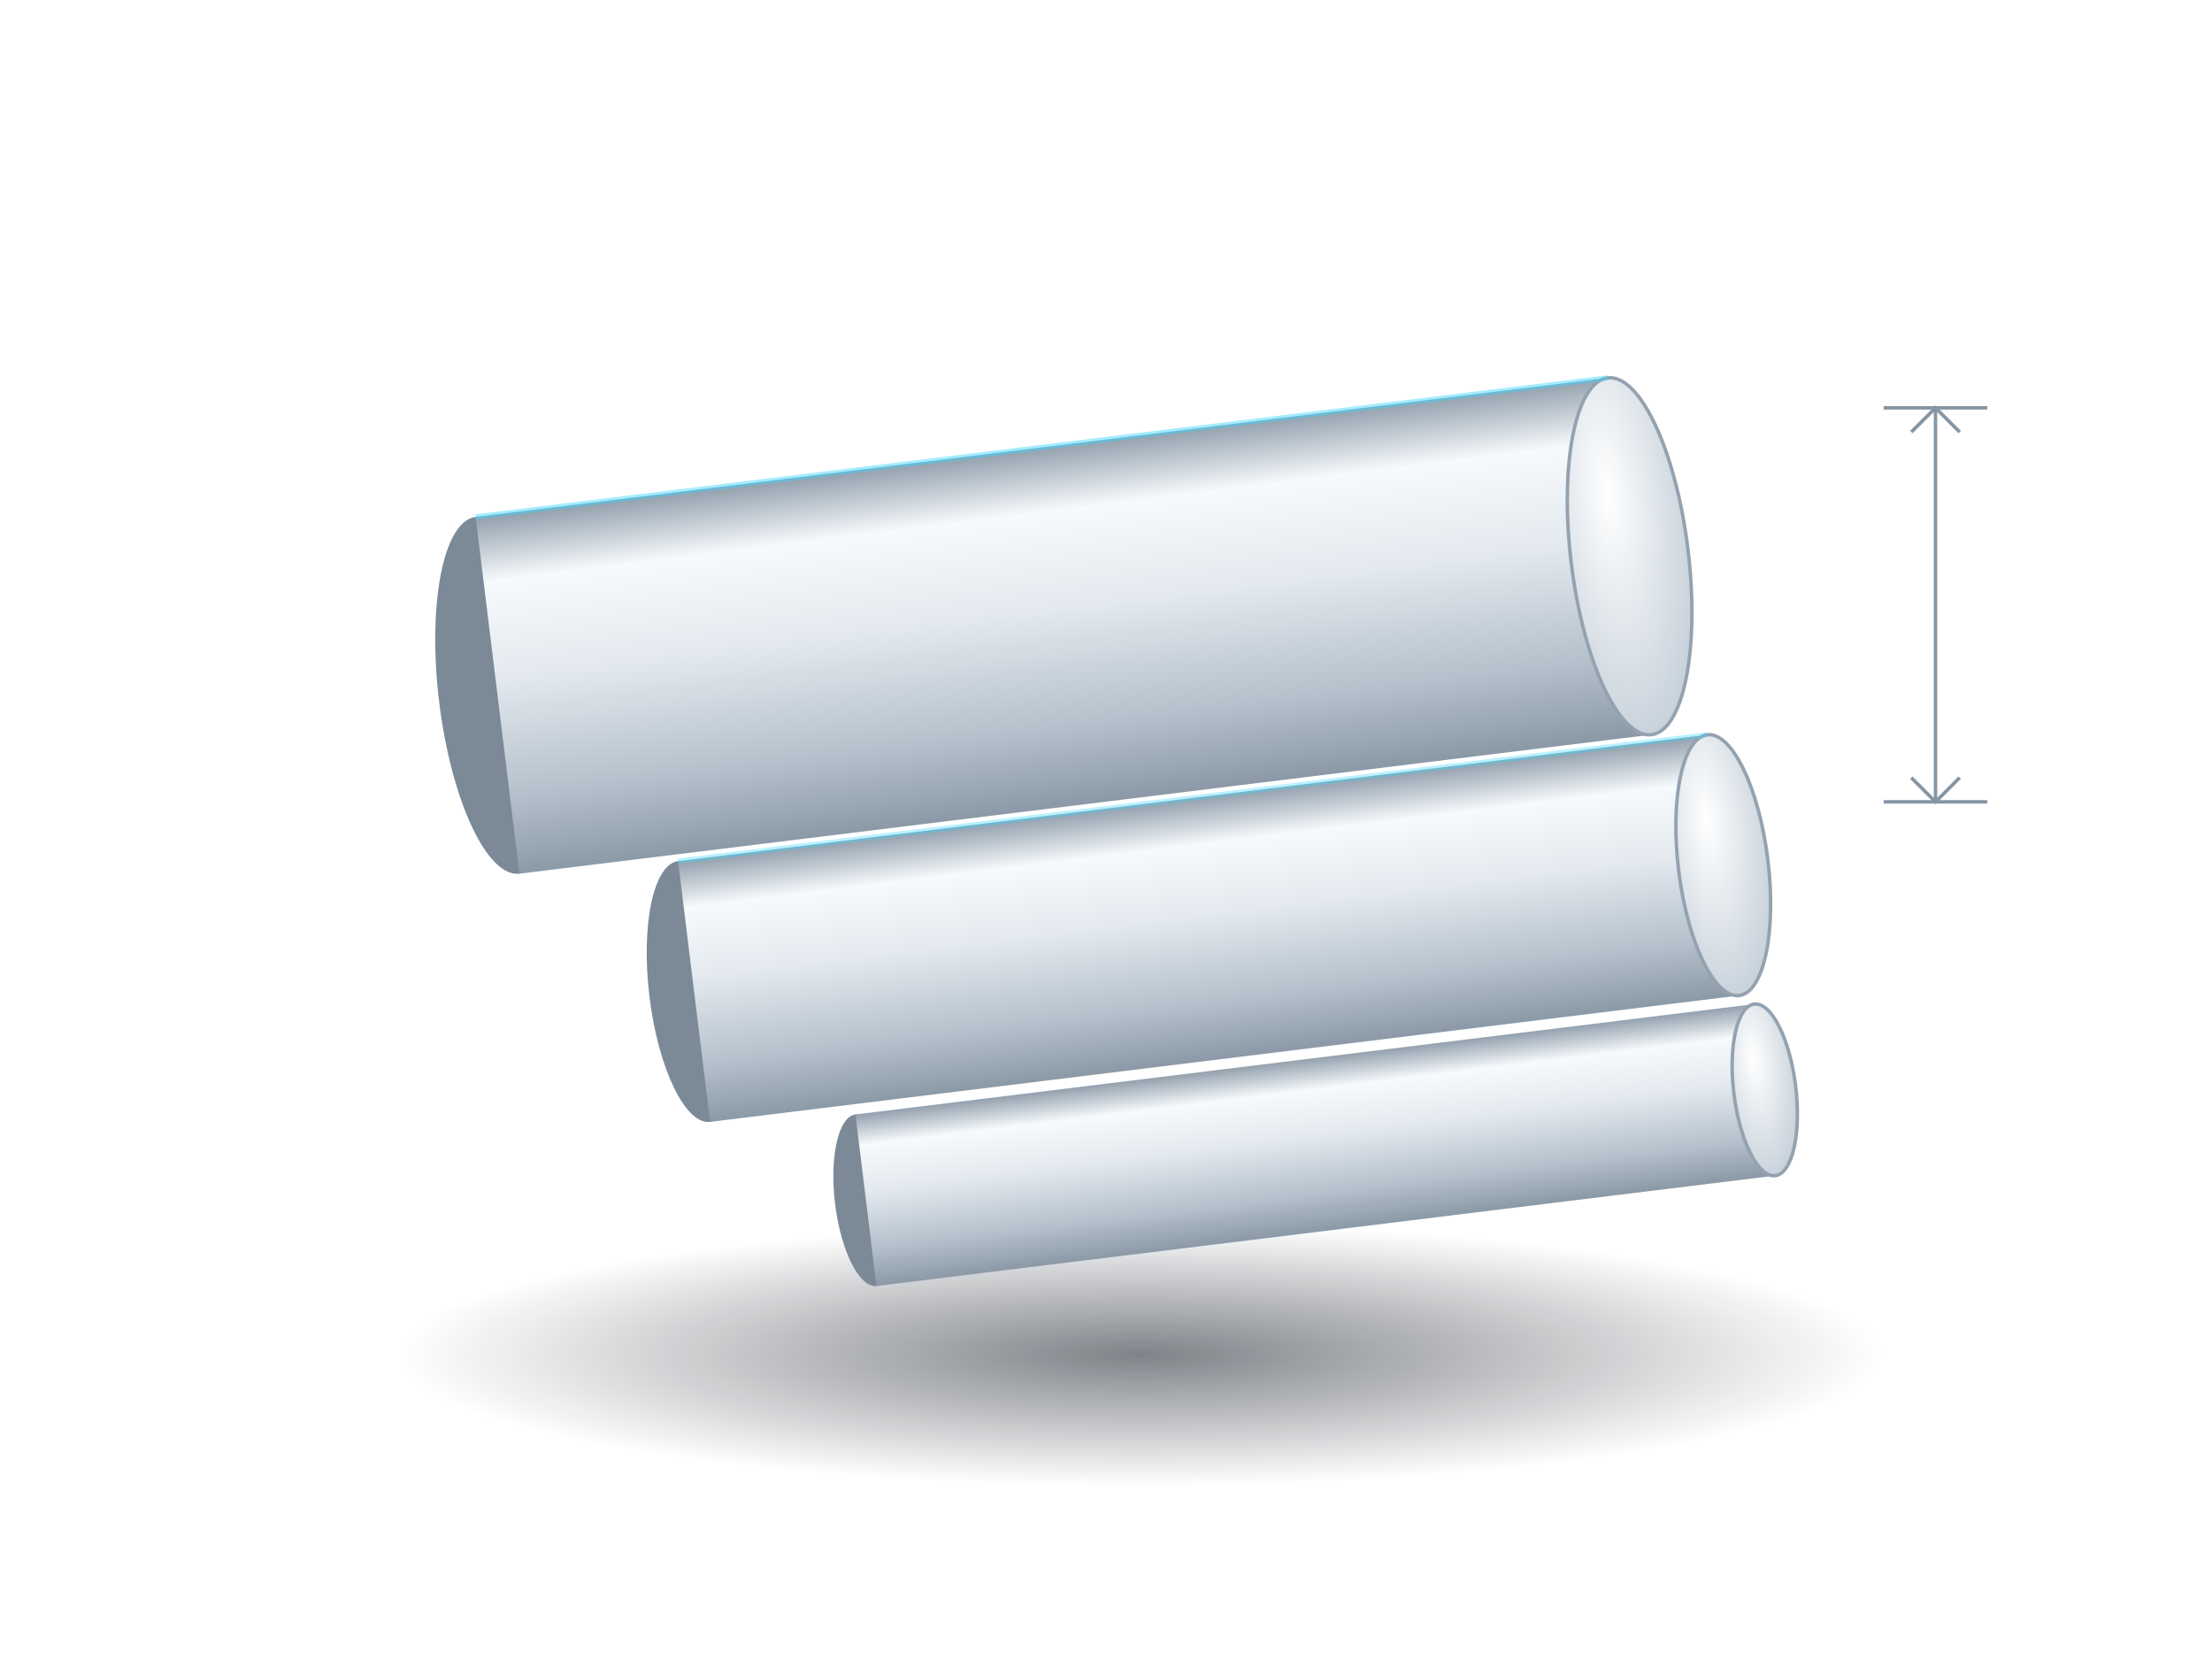
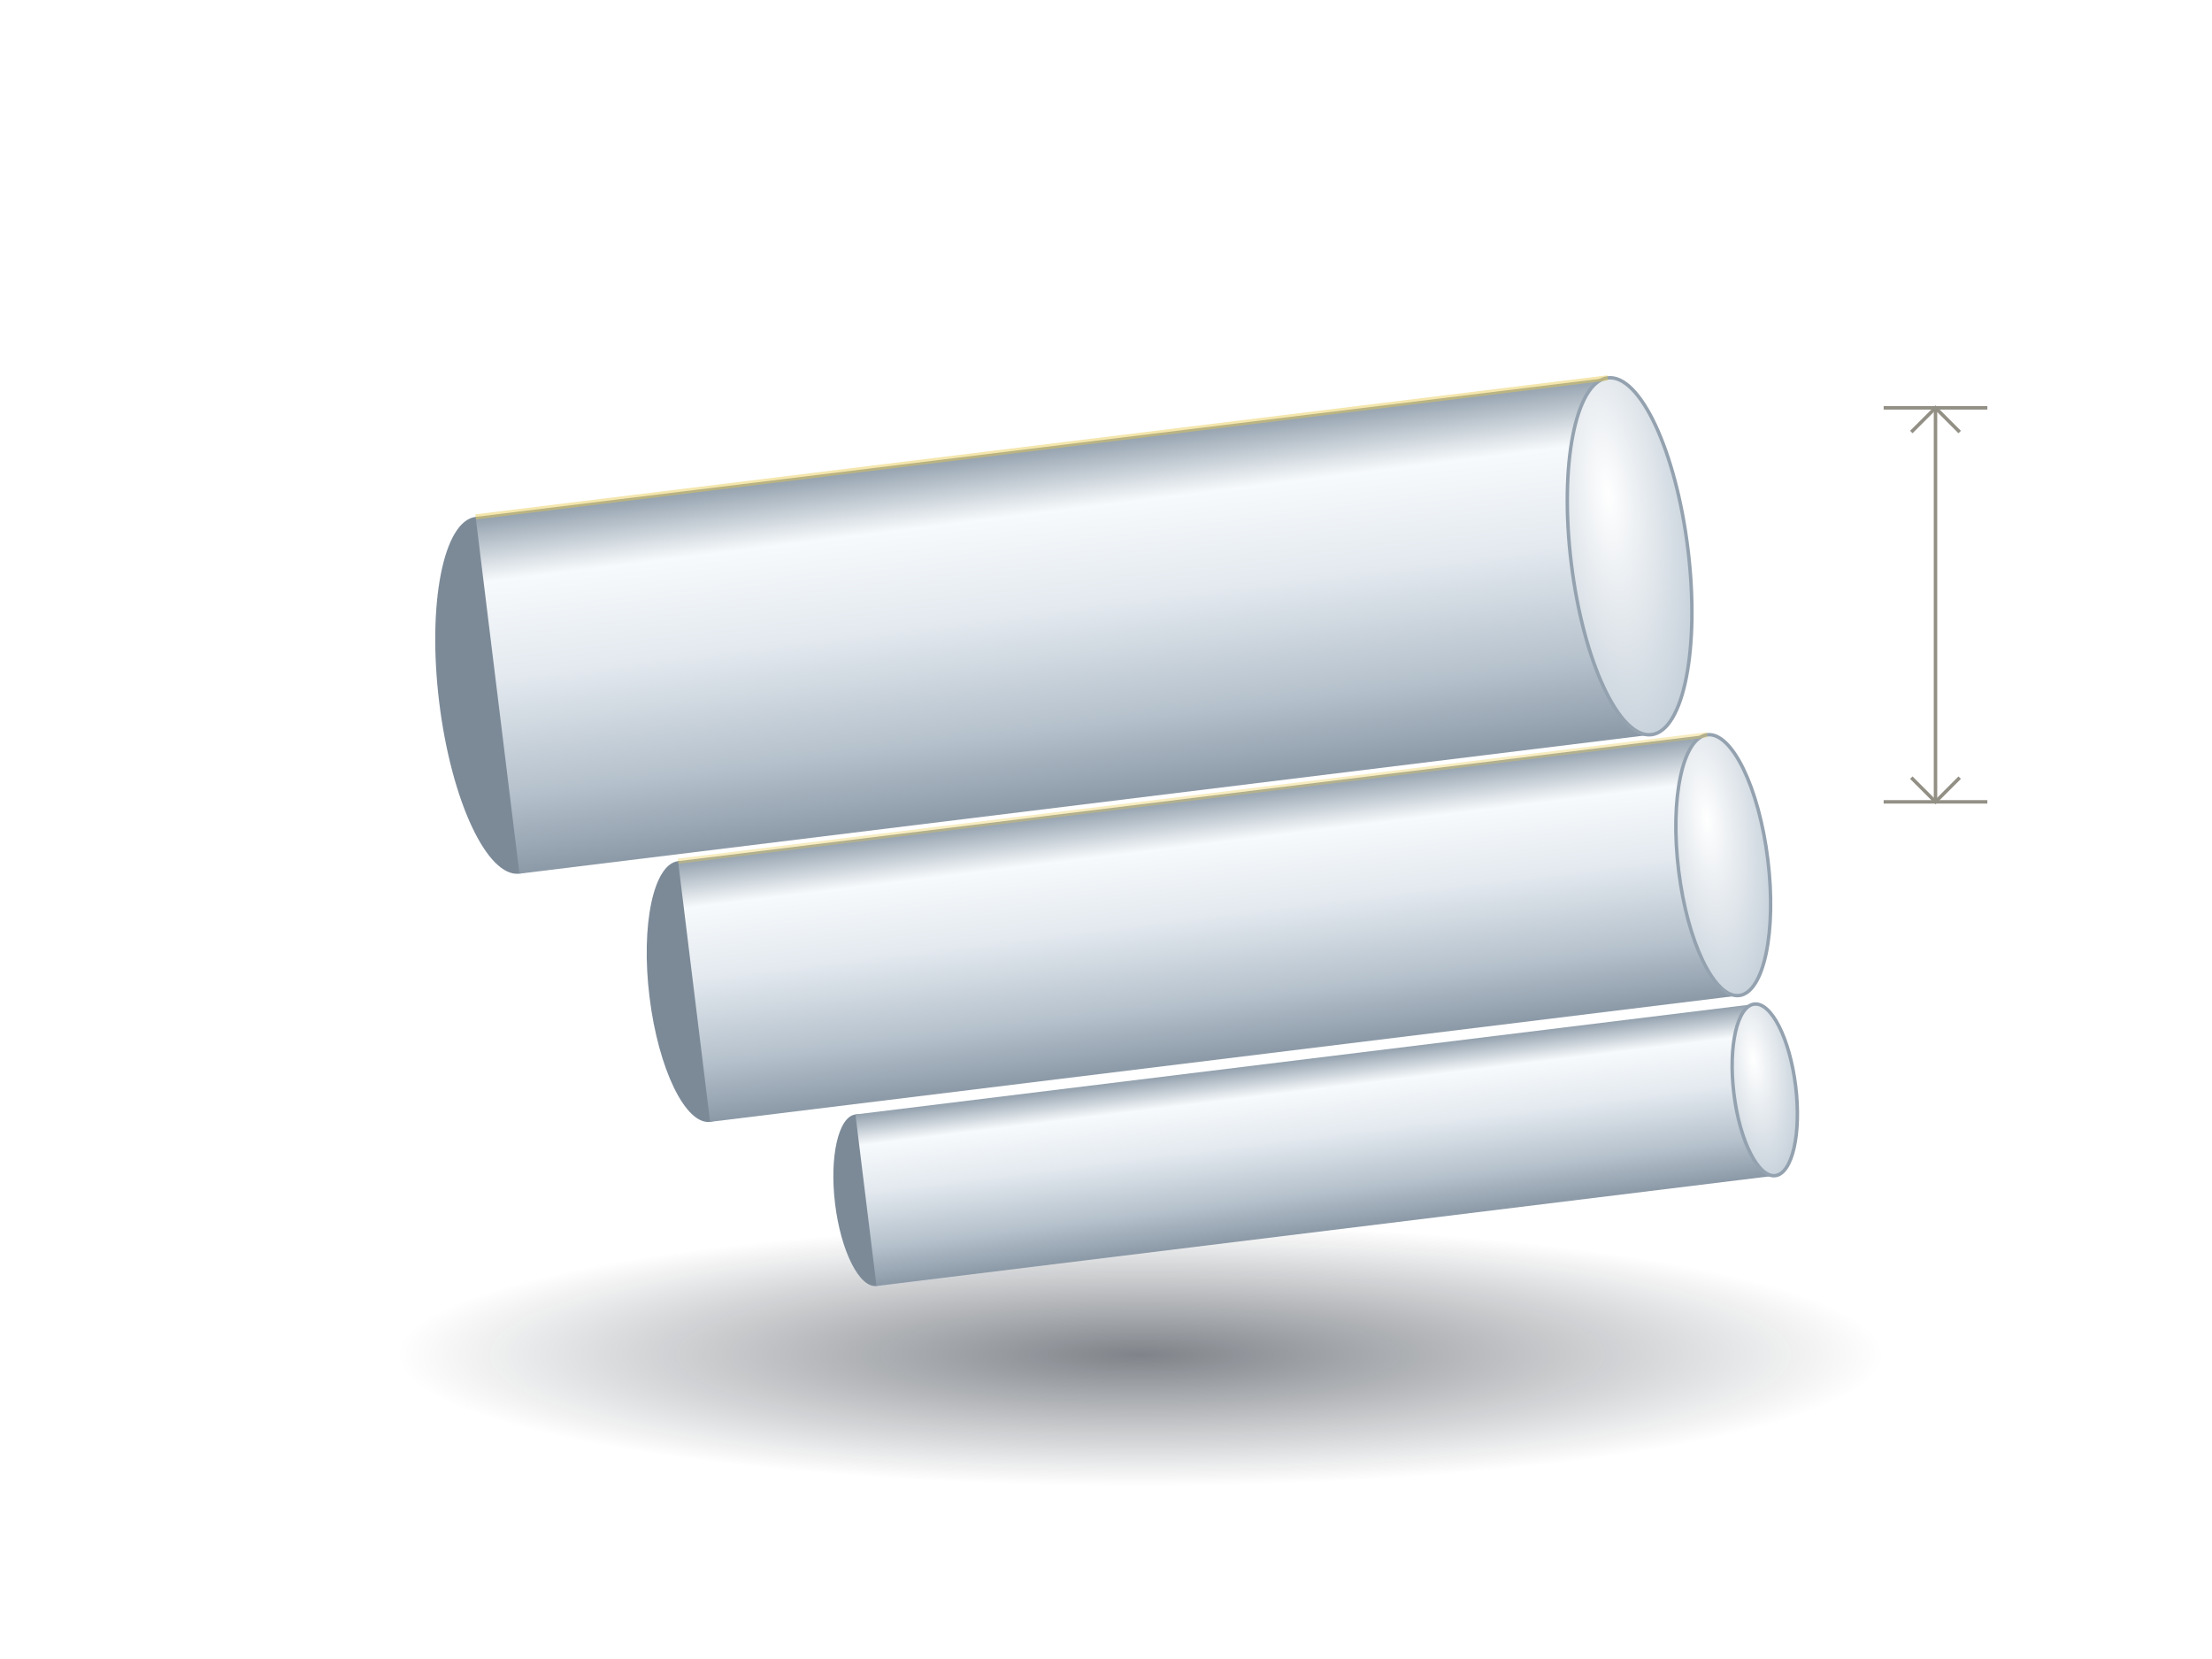
<svg xmlns="http://www.w3.org/2000/svg" viewBox="0 0 640 480" role="img" aria-label="Technical render of PTFE rods and bars in three diameters">
  <defs>
    <linearGradient id="cyl" x1="0" y1="0" x2="0" y2="1">
      <stop offset="0" stop-color="#93A1AE" />
      <stop offset="0.18" stop-color="#F7FAFC" />
      <stop offset="0.45" stop-color="#E3E9EF" />
      <stop offset="0.78" stop-color="#B4C0CB" />
      <stop offset="1" stop-color="#8B99A7" />
    </linearGradient>
    <radialGradient id="cap" cx="0.38" cy="0.32" r="0.75">
      <stop offset="0" stop-color="#FFFFFF" />
      <stop offset="1" stop-color="#C4CFD9" />
    </radialGradient>
    <radialGradient id="shadow" cx="0.5" cy="0.5" r="0.5">
      <stop offset="0" stop-color="#000814" stop-opacity="0.5" />
      <stop offset="1" stop-color="#000814" stop-opacity="0" />
    </radialGradient>
  </defs>
  <ellipse cx="330" cy="392" rx="215" ry="38" fill="url(#shadow)" />
  <g transform="rotate(-7 320 240)">
    <g>
      <ellipse cx="150" cy="180" rx="17" ry="52" fill="#7C8A98" />
      <rect x="150" y="128" width="330" height="104" fill="url(#cyl)" />
      <ellipse cx="480" cy="180" rx="17" ry="52" fill="url(#cap)" />
      <ellipse cx="480" cy="180" rx="17" ry="52" fill="none" stroke="#94A2B0" stroke-width="1" />
-       <path d="M150 128 H480" stroke="#38D6FF" stroke-opacity="0.45" stroke-width="1.5" />
+       <path d="M150 128 H480" stroke="#E8C84A" stroke-opacity="0.45" stroke-width="1.5" />
    </g>
    <g>
      <ellipse cx="196" cy="272" rx="13" ry="38" fill="#7C8A98" />
      <rect x="196" y="234" width="300" height="76" fill="url(#cyl)" />
      <ellipse cx="496" cy="272" rx="13" ry="38" fill="url(#cap)" />
      <ellipse cx="496" cy="272" rx="13" ry="38" fill="none" stroke="#94A2B0" stroke-width="1" />
-       <path d="M196 234 H496" stroke="#38D6FF" stroke-opacity="0.35" stroke-width="1.5" />
+       <path d="M196 234 H496" stroke="#E8C84A" stroke-opacity="0.35" stroke-width="1.5" />
    </g>
    <g>
      <ellipse cx="238" cy="338" rx="9" ry="25" fill="#7C8A98" />
      <rect x="238" y="313" width="262" height="50" fill="url(#cyl)" />
      <ellipse cx="500" cy="338" rx="9" ry="25" fill="url(#cap)" />
      <ellipse cx="500" cy="338" rx="9" ry="25" fill="none" stroke="#94A2B0" stroke-width="1" />
    </g>
  </g>
-   <g stroke="#5C7185" stroke-width="1" fill="none" opacity="0.75">
+   <g stroke="#6E6A5C" stroke-width="1" fill="none" opacity="0.75">
    <path d="M545 118 L575 118 M545 232 L575 232 M560 118 L560 232" />
    <path d="M553 125 L560 118 L567 125 M553 225 L560 232 L567 225" />
  </g>
</svg>
